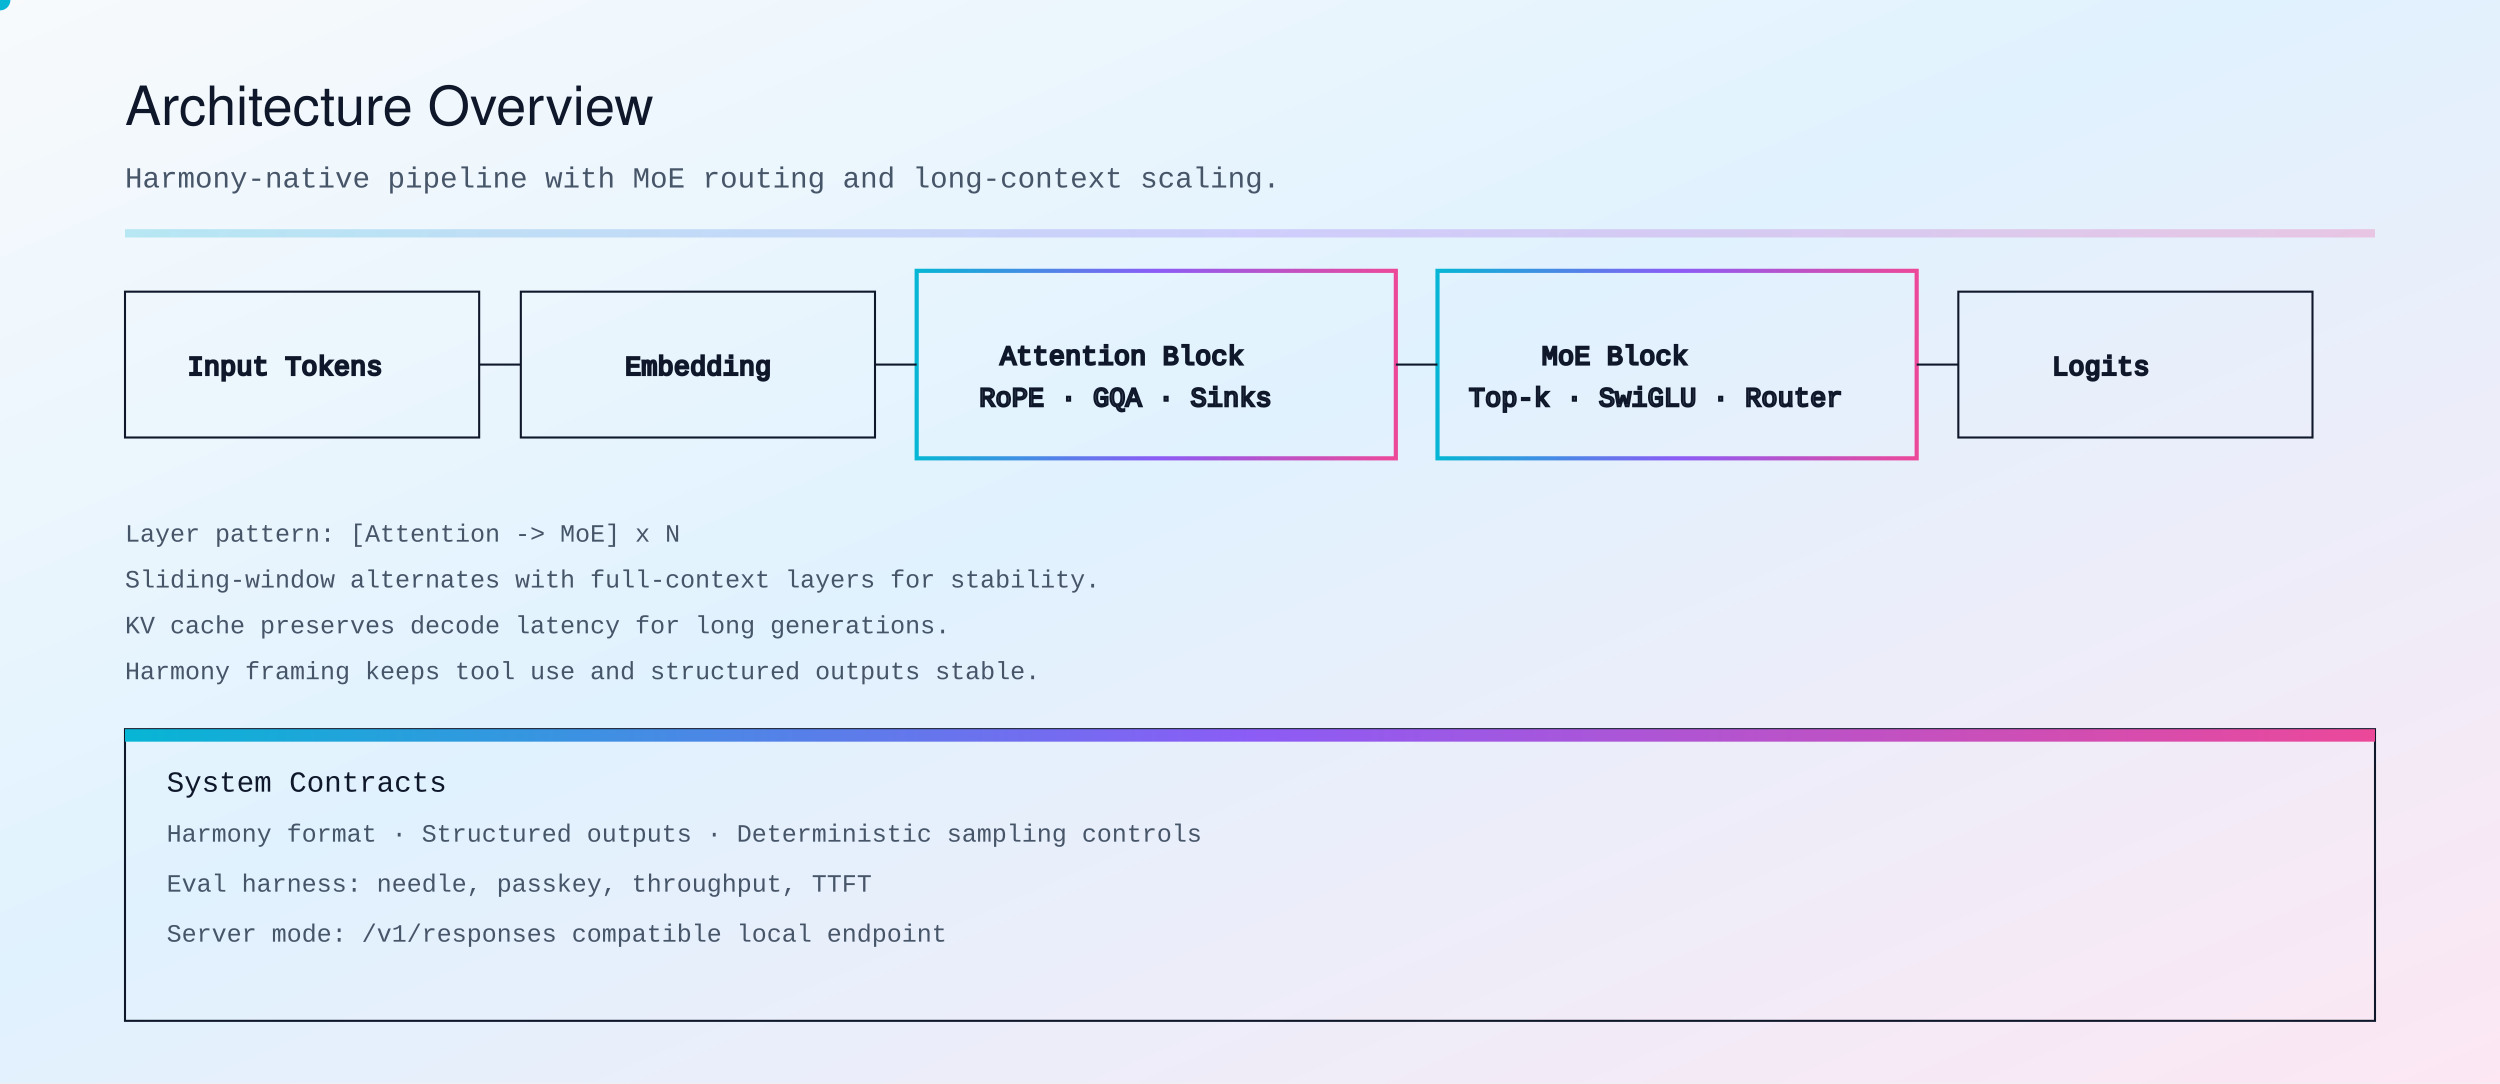
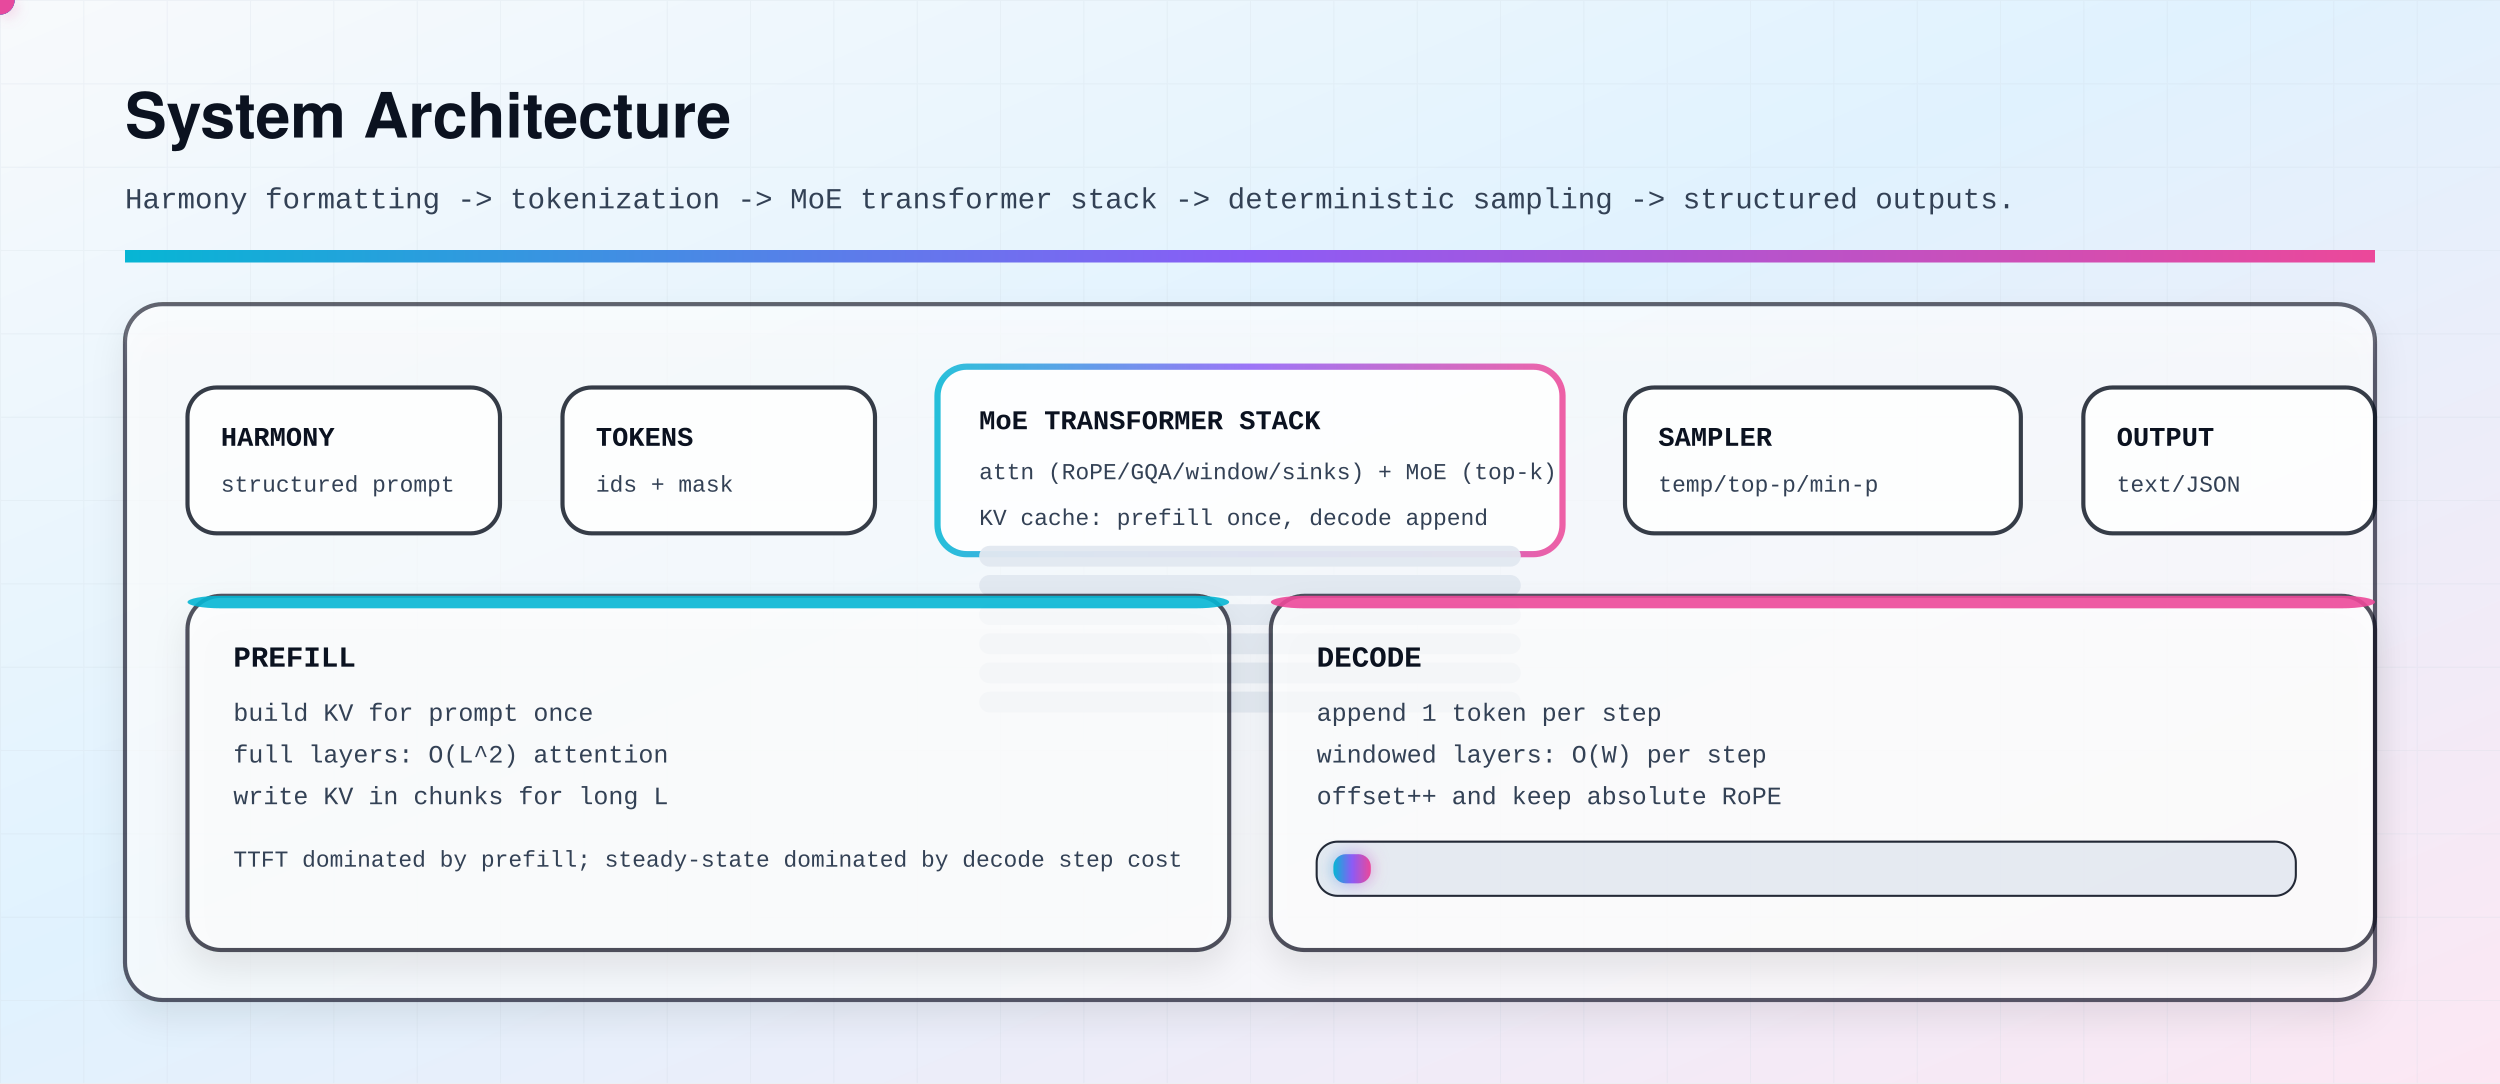
<svg xmlns="http://www.w3.org/2000/svg" width="1200" height="520" viewBox="0 0 1200 520">
  <defs>
    <linearGradient id="bg" x1="0" y1="0" x2="1" y2="1">
      <stop offset="0%" stop-color="#F8FAFC" />
      <stop offset="45%" stop-color="#E0F2FE" />
      <stop offset="100%" stop-color="#FCE7F3" />
    </linearGradient>
-     <linearGradient id="arch" x1="0" y1="0" x2="1" y2="0">
+     <linearGradient id="accent" x1="0" y1="0" x2="1" y2="0">
      <stop offset="0%" stop-color="#06B6D4" />
      <stop offset="50%" stop-color="#8B5CF6" />
      <stop offset="100%" stop-color="#EC4899" />
    </linearGradient>
+     <pattern id="grid" width="40" height="40" patternUnits="userSpaceOnUse">
+       <path d="M 40 0 L 0 0 0 40" fill="none" stroke="#CBD5E1" stroke-width="1" />
+     </pattern>
+     <filter id="shadow" x="-20%" y="-20%" width="140%" height="140%">
+       <feDropShadow dx="0" dy="8" stdDeviation="8" flood-color="#0B1220" flood-opacity="0.12" />
+     </filter>
+     <filter id="glow" x="-50%" y="-50%" width="200%" height="200%">
+       <feGaussianBlur in="SourceGraphic" stdDeviation="4" result="b" />
+       <feColorMatrix in="b" type="matrix" values="1 0 0 0 0  0 1 0 0 0  0 0 1 0 0  0 0 0 0.55 0" result="g" />
+       <feMerge>
+         <feMergeNode in="g" />
+         <feMergeNode in="SourceGraphic" />
+       </feMerge>
+     </filter>
+     <linearGradient id="scan" x1="0" y1="0" x2="0" y2="1">
+       <stop offset="0%" stop-color="#FFFFFF" stop-opacity="0" />
+       <stop offset="50%" stop-color="#FFFFFF" stop-opacity="0.35" />
+       <stop offset="100%" stop-color="#FFFFFF" stop-opacity="0" />
+     </linearGradient>
  </defs>
  <rect width="1200" height="520" fill="url(#bg)" />
-   <text x="60" y="60" fill="#0F172A" font-size="26" font-family="Space Grotesk, Helvetica, Arial, sans-serif">Architecture Overview</text>
-   <text x="60" y="90" fill="#475569" font-size="14" font-family="JetBrains Mono, 'Courier New', monospace">Harmony-native pipeline with MoE routing and long-context scaling.</text>
-   <g font-family="JetBrains Mono, 'Courier New', monospace" font-size="13" fill="#0F172A" stroke="#0F172A" stroke-width="1">
-     <rect x="60" y="140" width="170" height="70" fill="none" />
-     <text x="90" y="180">Input Tokens</text>
-     <rect x="250" y="140" width="170" height="70" fill="none" />
-     <text x="300" y="180">Embedding</text>
-     <rect x="440" y="130" width="230" height="90" fill="none" stroke="url(#arch)" stroke-width="2">
-       <animate attributeName="stroke-opacity" values="0.4;1;0.4" dur="2.6s" repeatCount="indefinite" />
-     </rect>
-     <text x="480" y="175">Attention Block</text>
-     <text x="470" y="195" fill="#475569">RoPE · GQA · Sinks</text>
-     <rect x="690" y="130" width="230" height="90" fill="none" stroke="url(#arch)" stroke-width="2">
-       <animate attributeName="stroke-opacity" values="1;0.4;1" dur="2.6s" repeatCount="indefinite" />
-     </rect>
-     <text x="740" y="175">MoE Block</text>
-     <text x="705" y="195" fill="#475569">Top-k · SwiGLU · Router</text>
-     <rect x="940" y="140" width="170" height="70" fill="none" />
-     <text x="985" y="180">Logits</text>
-     <line x1="230" y1="175" x2="250" y2="175" />
-     <line x1="420" y1="175" x2="440" y2="175" />
-     <line x1="670" y1="175" x2="690" y2="175" />
-     <line x1="920" y1="175" x2="940" y2="175" />
+   <rect width="1200" height="520" fill="url(#grid)" opacity="0.22" />
+   <text x="60" y="66" fill="#0B1220" font-size="30" font-weight="800" font-family="Space Grotesk, Helvetica, Arial, sans-serif">System Architecture</text>
+   <text x="60" y="100" fill="#334155" font-size="14" font-family="JetBrains Mono, 'Courier New', monospace">Harmony formatting -&gt; tokenization -&gt; MoE transformer stack -&gt; deterministic sampling -&gt; structured outputs.</text>
+   <rect x="60" y="120" width="1080" height="6" fill="url(#accent)" />
+   <g filter="url(#shadow)">
+     <rect x="60" y="146" width="1080" height="334" rx="18" fill="#FFFFFF" opacity="0.66" stroke="#0B1220" stroke-width="2" />
  </g>
-   <circle r="5" fill="#06B6D4">
-     <animateMotion path="M230 175 L 940 175" dur="3.2s" repeatCount="indefinite" />
-   </circle>
-   <rect x="60" y="110" width="1080" height="4" fill="url(#arch)" opacity="0.25">
-     <animate attributeName="y" values="110;480;110" dur="6s" repeatCount="indefinite" />
-   </rect>
-   <g font-family="JetBrains Mono, 'Courier New', monospace" font-size="12" fill="#475569">
-     <text x="60" y="260">Layer pattern: [Attention -&gt; MoE] x N</text>
-     <text x="60" y="282">Sliding-window alternates with full-context layers for stability.</text>
-     <text x="60" y="304">KV cache preserves decode latency for long generations.</text>
-     <text x="60" y="326">Harmony framing keeps tool use and structured outputs stable.</text>
+   <g font-family="JetBrains Mono, 'Courier New', monospace" fill="#0B1220">
+     <rect x="90" y="186" width="150" height="70" rx="14" fill="#FFFFFF" opacity="0.82" stroke="#0B1220" stroke-width="2" />
+     <rect x="270" y="186" width="150" height="70" rx="14" fill="#FFFFFF" opacity="0.82" stroke="#0B1220" stroke-width="2" />
+     <rect x="450" y="176" width="300" height="90" rx="14" fill="#FFFFFF" opacity="0.86" stroke="url(#accent)" stroke-width="3" />
+     <rect x="780" y="186" width="190" height="70" rx="14" fill="#FFFFFF" opacity="0.82" stroke="#0B1220" stroke-width="2" />
+     <rect x="1000" y="186" width="140" height="70" rx="14" fill="#FFFFFF" opacity="0.82" stroke="#0B1220" stroke-width="2" />
+     <text x="106" y="214" font-size="13" font-weight="800">HARMONY</text>
+     <text x="106" y="236" font-size="11" fill="#334155">structured prompt</text>
+     <text x="286" y="214" font-size="13" font-weight="800">TOKENS</text>
+     <text x="286" y="236" font-size="11" fill="#334155">ids + mask</text>
+     <text x="470" y="206" font-size="13" font-weight="800">MoE TRANSFORMER STACK</text>
+     <text x="470" y="230" font-size="11" fill="#334155">attn (RoPE/GQA/window/sinks) + MoE (top-k)</text>
+     <text x="470" y="252" font-size="11" fill="#334155">KV cache: prefill once, decode append</text>
+     <text x="796" y="214" font-size="13" font-weight="800">SAMPLER</text>
+     <text x="796" y="236" font-size="11" fill="#334155">temp/top-p/min-p</text>
+     <text x="1016" y="214" font-size="13" font-weight="800">OUTPUT</text>
+     <text x="1016" y="236" font-size="11" fill="#334155">text/JSON</text>
  </g>
  <g>
-     <rect x="60" y="350" width="1080" height="140" fill="none" stroke="#0F172A" stroke-width="1" />
-     <rect x="60" y="350" width="1080" height="6" fill="url(#arch)" />
-     <text x="80" y="380" fill="#0F172A" font-size="14" font-family="JetBrains Mono, 'Courier New', monospace">System Contracts</text>
-     <text x="80" y="404" fill="#475569" font-size="12" font-family="JetBrains Mono, 'Courier New', monospace">Harmony format · Structured outputs · Deterministic sampling controls</text>
-     <text x="80" y="428" fill="#475569" font-size="12" font-family="JetBrains Mono, 'Courier New', monospace">Eval harness: needle, passkey, throughput, TTFT</text>
-     <text x="80" y="452" fill="#475569" font-size="12" font-family="JetBrains Mono, 'Courier New', monospace">Server mode: /v1/responses compatible local endpoint</text>
+     <g opacity="0.95">
+       <rect x="470" y="262" width="260" height="10" rx="5" fill="#E2E8F0" />
+       <rect x="470" y="276" width="260" height="10" rx="5" fill="#E2E8F0" />
+       <rect x="470" y="290" width="260" height="10" rx="5" fill="#E2E8F0" />
+       <rect x="470" y="304" width="260" height="10" rx="5" fill="#E2E8F0" />
+       <rect x="470" y="318" width="260" height="10" rx="5" fill="#E2E8F0" />
+       <rect x="470" y="332" width="260" height="10" rx="5" fill="#E2E8F0" />
+     </g>
+     <rect x="470" y="262" width="260" height="10" rx="5" fill="url(#accent)" opacity="0.0" filter="url(#glow)">
+       <animate attributeName="y" values="262;276;290;304;318;332;262" dur="2.6s" repeatCount="indefinite" />
+       <animate attributeName="opacity" values="0.0;0.85;0.0" dur="2.6s" repeatCount="indefinite" />
+     </rect>
  </g>
+   <g stroke="url(#accent)" stroke-width="4" stroke-linecap="round" fill="none" opacity="0.9">
+     <path id="a1" d="M240 221 C 252 221, 260 221, 270 221" />
+     <path id="a2" d="M420 221 C 434 221, 440 221, 450 221" />
+     <path id="a3" d="M750 221 C 764 221, 770 221, 780 221" />
+     <path id="a4" d="M970 221 C 984 221, 990 221, 1000 221" />
+   </g>
+   <g filter="url(#glow)">
+     <circle r="7" fill="#0B1220" opacity="0.75">
+       <animateMotion path="M240 221 C 252 221, 260 221, 270 221" dur="0.8s" repeatCount="indefinite" />
+     </circle>
+     <circle r="7" fill="#06B6D4" opacity="0.95">
+       <animateMotion path="M420 221 C 434 221, 440 221, 450 221" dur="0.8s" begin="0.2s" repeatCount="indefinite" />
+     </circle>
+     <circle r="7" fill="#8B5CF6" opacity="0.95">
+       <animateMotion path="M750 221 C 764 221, 770 221, 780 221" dur="0.8s" begin="0.4s" repeatCount="indefinite" />
+     </circle>
+     <circle r="7" fill="#EC4899" opacity="0.95">
+       <animateMotion path="M970 221 C 984 221, 990 221, 1000 221" dur="0.8s" begin="0.6s" repeatCount="indefinite" />
+     </circle>
+   </g>
+   <g filter="url(#shadow)">
+     <rect x="90" y="286" width="500" height="170" rx="16" fill="#FFFFFF" opacity="0.70" stroke="#0B1220" stroke-width="2" />
+     <rect x="610" y="286" width="530" height="170" rx="16" fill="#FFFFFF" opacity="0.70" stroke="#0B1220" stroke-width="2" />
+   </g>
+   <rect x="90" y="286" width="500" height="6" rx="16" fill="#06B6D4" opacity="0.9" />
+   <rect x="610" y="286" width="530" height="6" rx="16" fill="#EC4899" opacity="0.9" />
+   <g font-family="JetBrains Mono, 'Courier New', monospace" fill="#0B1220">
+     <text x="112" y="320" font-size="14" font-weight="800">PREFILL</text>
+     <text x="632" y="320" font-size="14" font-weight="800">DECODE</text>
+     <g font-size="12" fill="#334155">
+       <text x="112" y="346">build KV for prompt once</text>
+       <text x="112" y="366">full layers: O(L^2) attention</text>
+       <text x="112" y="386">write KV in chunks for long L</text>
+       <text x="632" y="346">append 1 token per step</text>
+       <text x="632" y="366">windowed layers: O(W) per step</text>
+       <text x="632" y="386">offset++ and keep absolute RoPE</text>
+     </g>
+   </g>
+   <g>
+     <rect x="632" y="404" width="470" height="26" rx="10" fill="#E2E8F0" stroke="#0B1220" stroke-width="1" opacity="0.9" />
+     <rect x="640" y="410" width="18" height="14" rx="6" fill="url(#accent)" filter="url(#glow)">
+       <animate attributeName="x" values="640;1080;640" dur="5.2s" repeatCount="indefinite" keyTimes="0;0.5;1" calcMode="spline" keySplines="0.42 0 0.58 1;0.42 0 0.58 1" />
+     </rect>
+     <text x="112" y="416" font-family="JetBrains Mono, 'Courier New', monospace" font-size="11" fill="#334155">TTFT dominated by prefill; steady-state dominated by decode step cost</text>
+   </g>
+   <rect x="60" y="146" width="1080" height="36" fill="url(#scan)" opacity="0.24">
+     <animate attributeName="y" dur="6.2s" repeatCount="indefinite" values="146;414;146" keyTimes="0;0.5;1" calcMode="spline" keySplines="0.42 0 0.58 1;0.42 0 0.58 1" />
+   </rect>
</svg>
